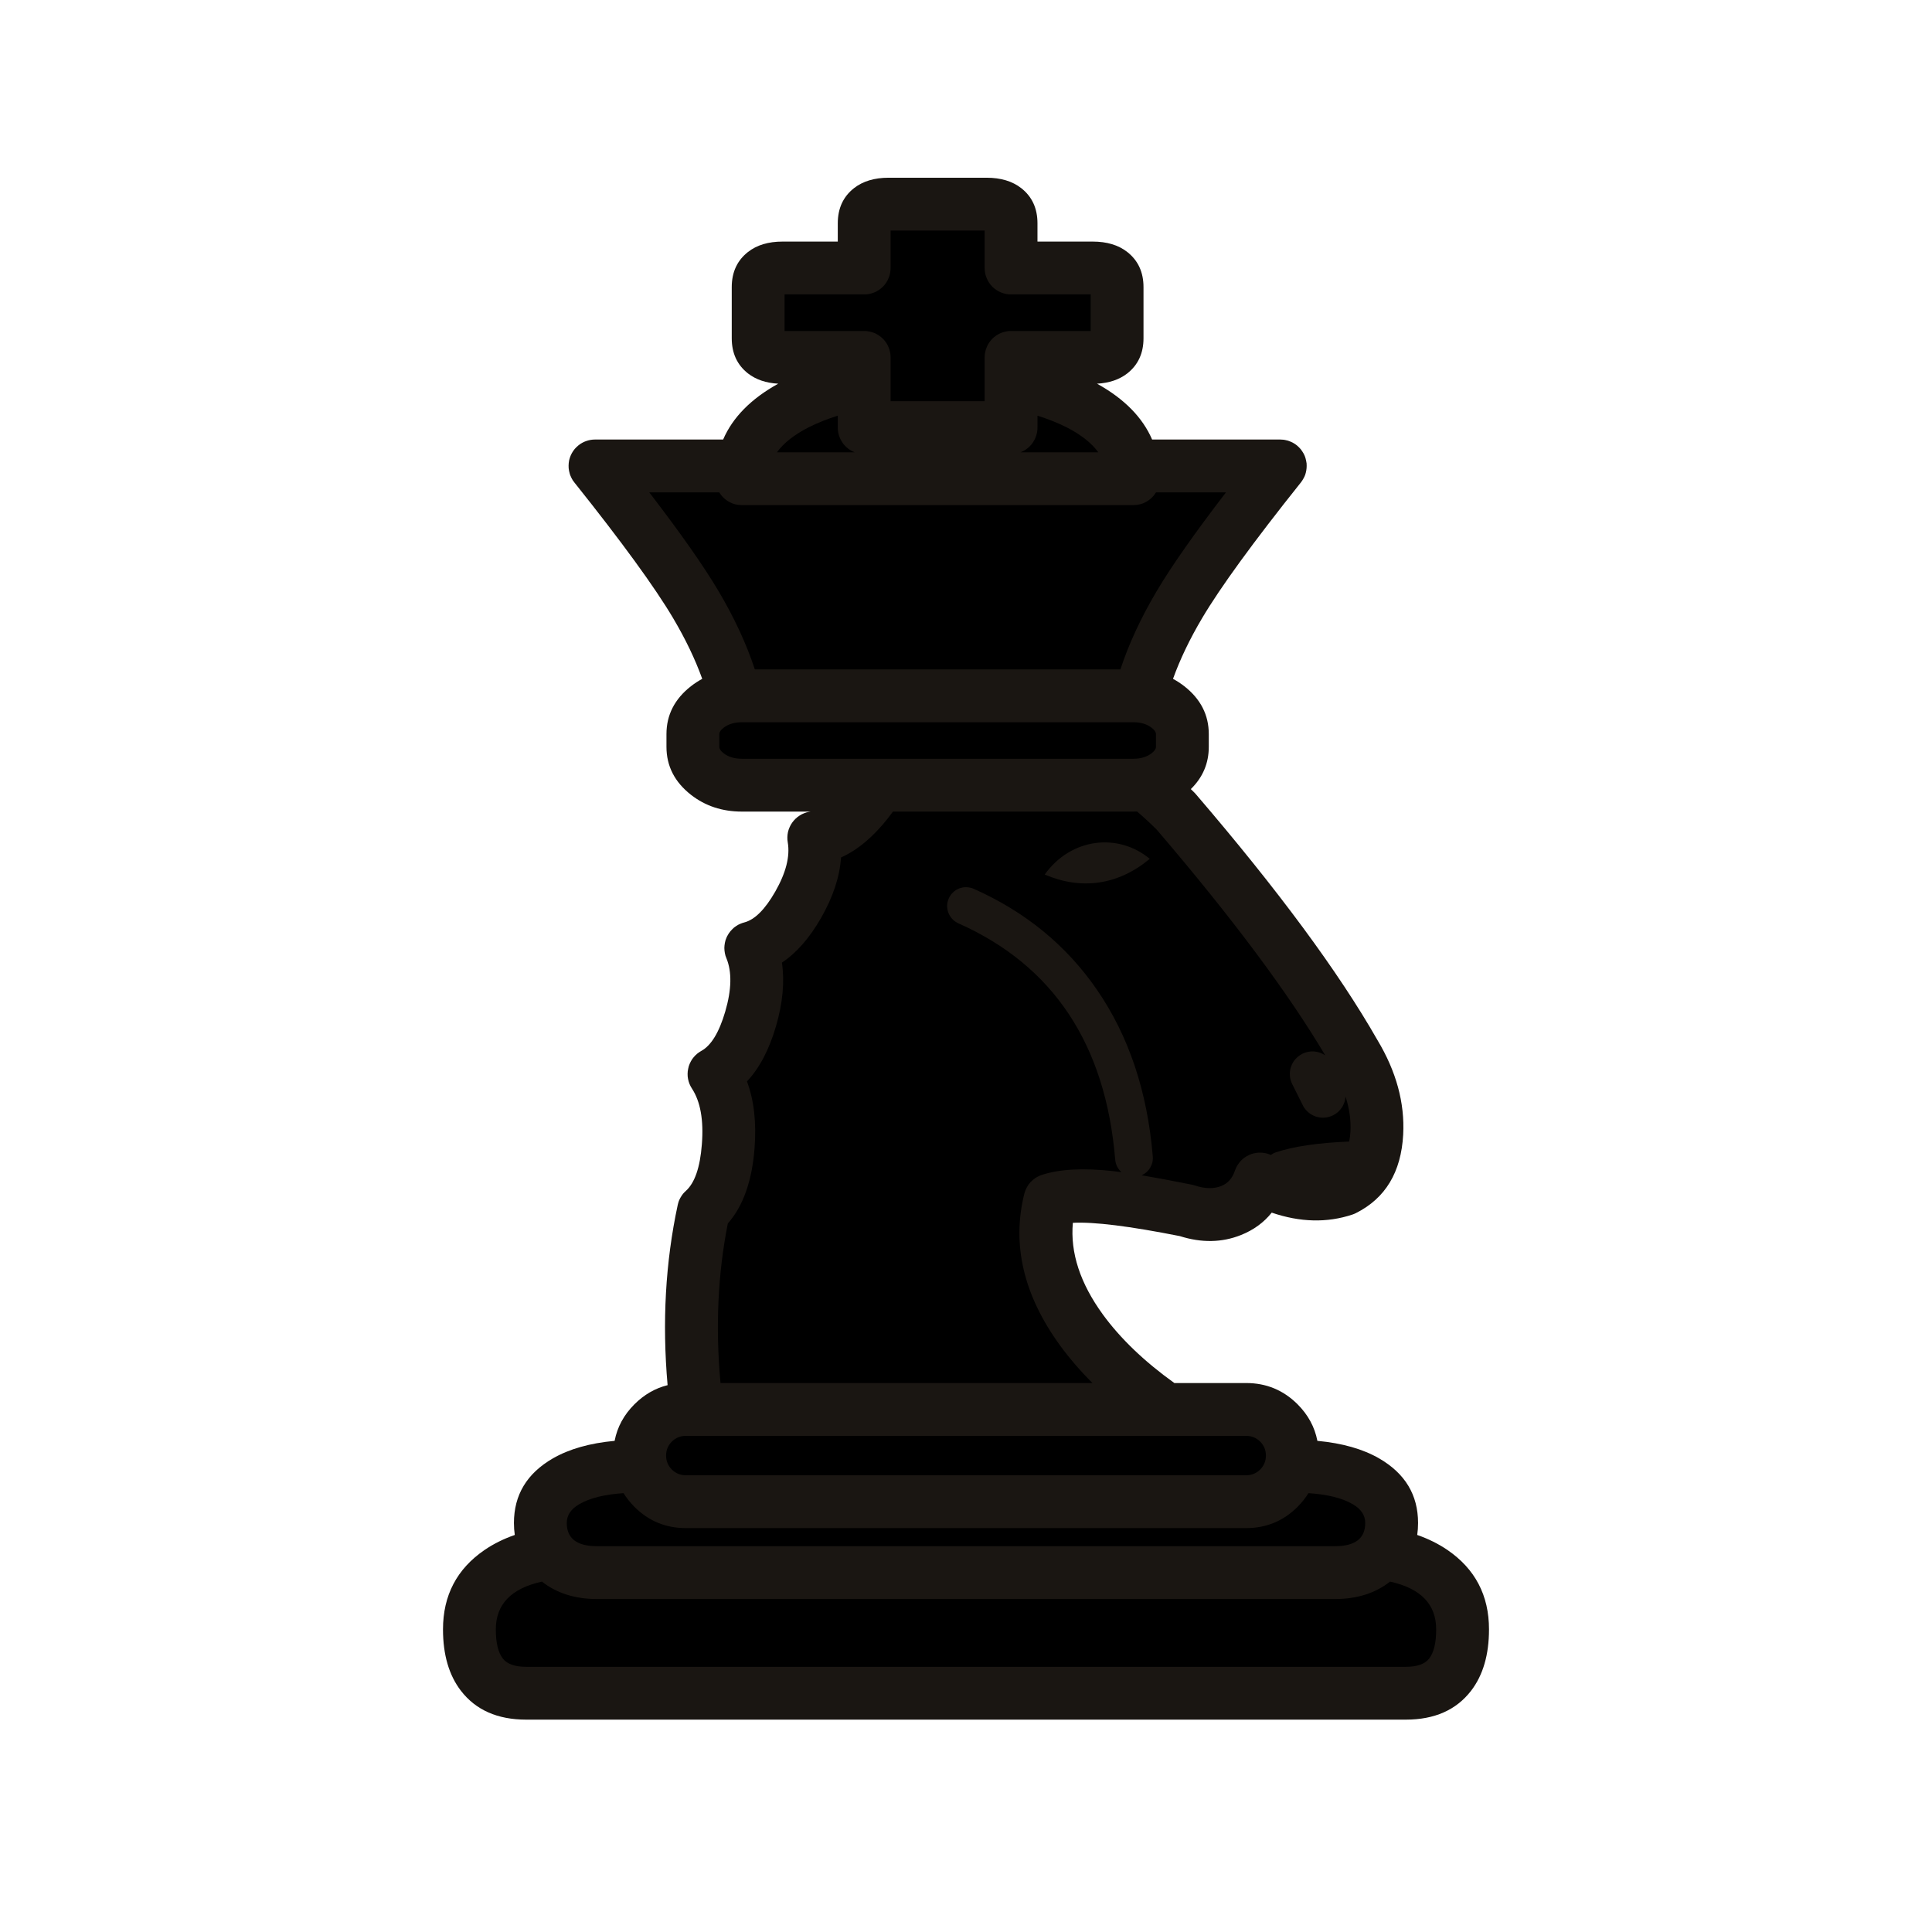
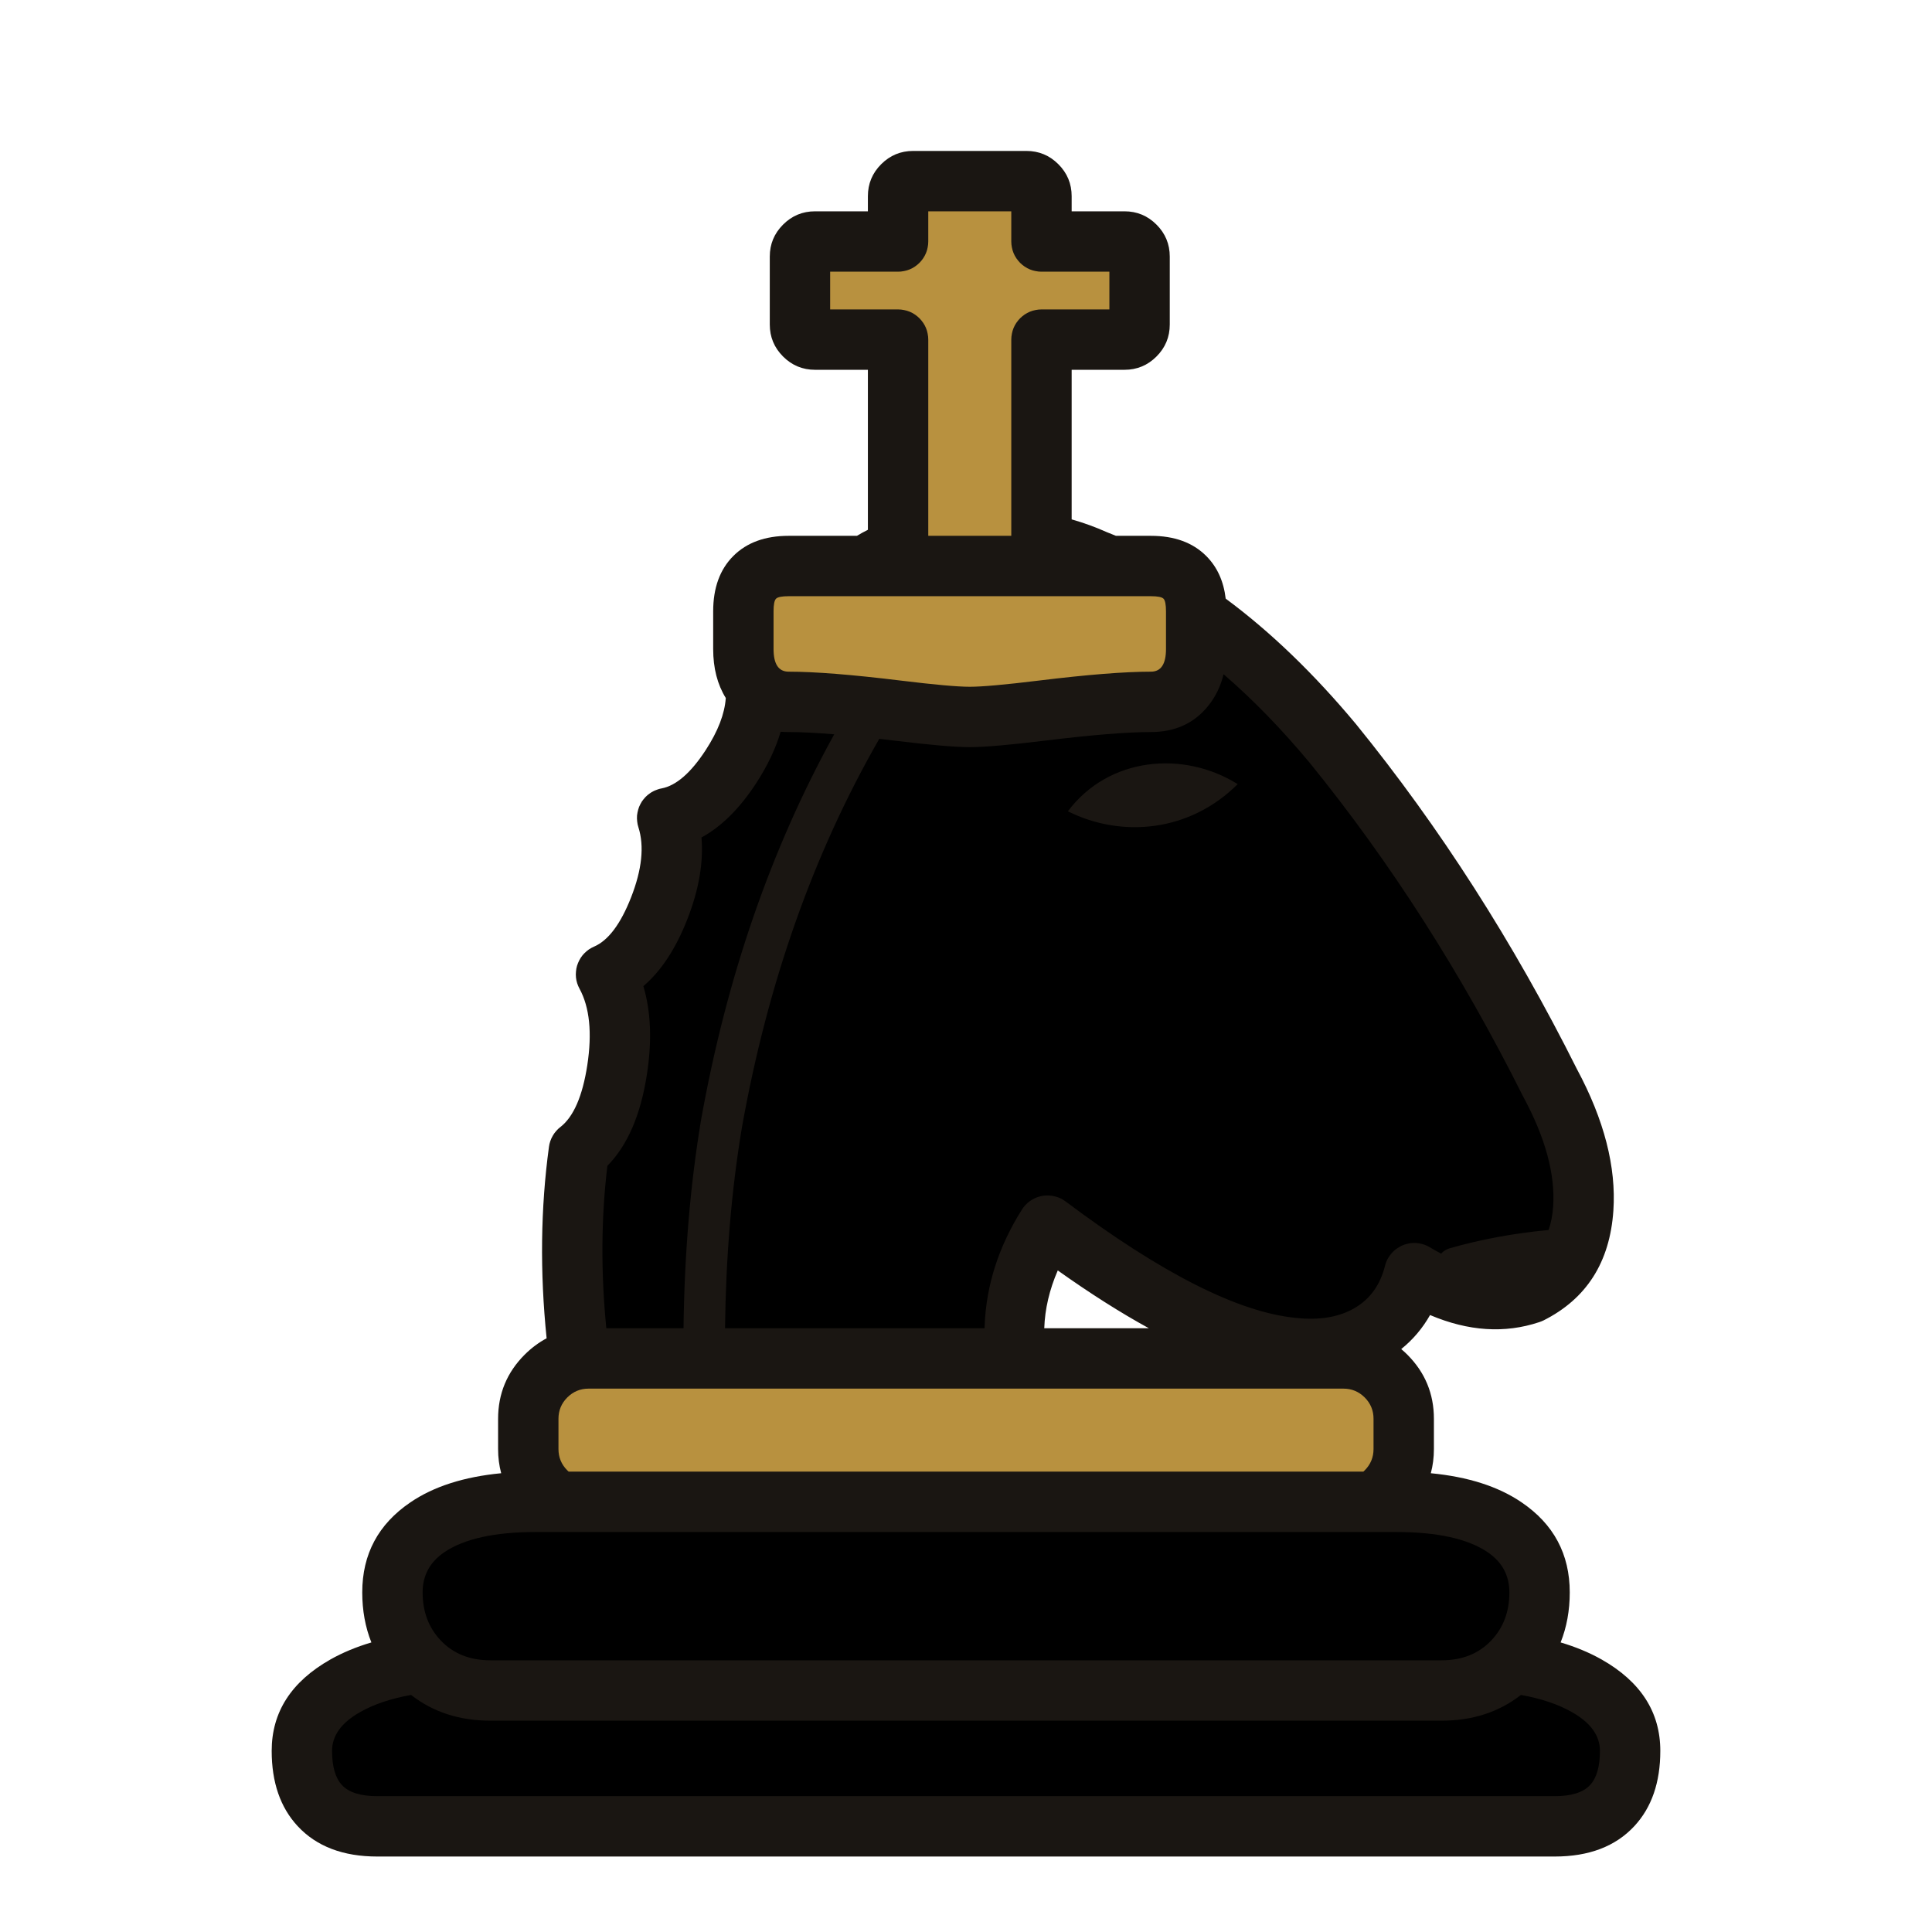
<svg xmlns="http://www.w3.org/2000/svg" viewBox="0 0 256 256">
  <g id="body" fill="currentColor">
-     <path fill-rule="evenodd" d="M130.73 27.05L117.75 27.05C115.59 27.05 114.51 27.9 114.51 29.59L114.51 35.51L103.7 35.51C101.54 35.51 100.46 36.36 100.46 38.05L100.46 44.82C100.46 46.51 101.54 47.36 103.7 47.36L114.51 47.36L114.51 50.69C105.56 52.27 99.46 56.15 98.45 61.74L78.84 61.74C88.09 73.32 94.97 82.43 97.43 92.24C94.26 92.57 91.81 94.7 91.81 97.27L91.81 98.96C91.81 101.77 94.71 104.04 98.3 104.04L116.4 104.04C114.34 107.64 110.9 110.7 107.83 111.01C108.76 116.39 104.16 124.42 99.48 125.62C101.6 130.76 98.93 139.96 94.61 142.32C97.74 147.1 96.96 157.05 93.22 160.4C91.49 168.49 91.19 177.55 92.34 186.76L90.87 186.76C87.5 186.76 84.76 189.5 84.76 192.87C84.76 193.36 84.82 193.83 84.92 194.28L84.76 194.28C76.3 194.28 71.6 197.1 71.6 201.8C71.6 203.36 72.08 204.75 72.98 205.85C66.16 206.85 62.2 210.38 62.2 215.9C62.2 220.6 64.08 224.36 69.72 224.36L186.28 224.36C191.92 224.36 193.8 220.6 193.8 215.9C193.8 210.38 189.84 206.85 183.02 205.85C183.92 204.75 184.4 203.36 184.4 201.8C184.4 197.1 179.7 194.28 171.24 194.28L171.08 194.28C171.18 193.83 171.24 193.36 171.24 192.87C171.24 189.5 168.5 186.76 165.13 186.76L154.54 186.76C142 178.1 136.86 168.09 139.13 159.01C143.3 157.62 150.26 159.01 157.22 160.4C161.39 161.79 165.56 160.4 166.95 156.23C169.74 157.62 173.91 159.01 178.08 157.62C183.65 154.84 183.65 146.49 179.47 139.53C173.91 129.8 164.17 117.28 155.82 107.54C154.53 106.25 153.17 105.03 151.75 103.89C154.57 103.34 156.67 101.34 156.67 98.96L156.67 97.27C156.67 94.7 154.22 92.57 151.05 92.24C153.51 82.43 160.39 73.32 169.64 61.74L150.03 61.74C149.02 56.15 142.92 52.27 133.97 50.69L133.97 47.36L144.78 47.36C146.94 47.36 148.02 46.51 148.02 44.82L148.02 38.05C148.02 36.36 146.94 35.51 144.78 35.51L133.97 35.51L133.97 29.59C133.97 27.9 132.89 27.05 130.73 27.05Z" />
+     <path fill-rule="evenodd" d="M121 24L136 24C137.1 24 138 24.9 138 26L138 32L149 32C150.1 32 151 32.9 151 34L151 43C151 44.1 150.1 45 149 45L138 45L138 72.04C140.54 72.51 142.97 73.23 145.1 74.2C145.76 74.45 146.41 74.72 147.06 75L152.5 75Q158.5 75 158.5 81L158.5 81.48C165.06 86.1 171.16 91.97 176.6 98.5C188.3 112.9 198.2 129.1 205.4 143.5C211.7 155.2 211.7 166.9 202.7 171.4C197.3 173.2 191.9 171.4 187.4 168.7C185.6 175.9 179.3 179.5 171.2 178.6C162.2 177.7 149.6 170.5 138.8 162.4C135.28 167.97 133.87 174.01 134.67 180L178 180C182.42 180 186 183.58 186 188L186 192C186 195.01 184.34 197.64 181.88 199L185 199C198 199 204 204 204 211C204 214.62 202.66 217.98 200.26 220.37C210.36 221.65 216 226.12 216 232C216 238 213 242 206 242L50 242C43 242 40 238 40 232C40 226.12 45.64 221.65 55.74 220.37C53.34 217.98 52 214.62 52 211C52 204 58 199 71 199L74.12 199C71.66 197.64 70 195.01 70 192L70 188C70 184.01 72.92 180.7 76.75 180.1C75.55 170.9 75.45 161.7 76.7 152.5C81.87 148.5 83.85 135.63 80.3 129.1C86.11 126.6 90.57 115.21 88.4 108.4C94.28 107.29 100.47 98.08 100.17 91.2C99.06 89.94 98.5 88.11 98.5 86L98.5 81Q98.5 75 104.5 75L114.79 75C115.94 74.18 117.37 73.49 119 72.94L119 45L108 45C106.9 45 106 44.1 106 43L106 34C106 32.9 106.9 32 108 32L119 32L119 26C119 24.9 119.9 24 121 24Z" />
+     <path fill-rule="evenodd" d="M119 72.94C117.37 73.49 115.94 74.18 114.79 75L119 75L119 72.94ZM100.17 91.2C100.47 98.08 94.28 107.29 88.4 108.4C90.57 115.21 86.11 126.6 80.3 129.1C83.85 135.63 81.87 148.5 76.7 152.5C75.45 161.7 75.55 170.9 76.75 180.1C77.15 180.03 77.57 180 78 180L134.67 180C133.87 174.01 135.28 167.97 138.8 162.4C149.6 170.5 162.2 177.7 171.2 178.6C179.3 179.5 185.6 175.9 187.4 168.7C191.9 171.4 197.3 173.2 202.7 171.4C211.7 166.9 211.7 155.2 205.4 143.5C198.2 129.1 188.3 112.9 176.6 98.5C171.16 91.97 165.06 86.1 158.5 81.48L158.5 86C158.5 90 156.5 93 152.5 93C143.5 93 134.5 95 128.5 95C122.5 95 113.5 93 104.5 93C102.61 93 101.16 92.33 100.17 91.2ZM147.06 75C146.41 74.72 145.76 74.45 145.1 74.2C142.97 73.23 140.54 72.51 138 72.04L138 75L147.06 75Z" />
+     <path fill-rule="evenodd" d="M55.74 220.37C45.64 221.65 40 226.12 40 232C40 238 43 242 50 242L206 242C213 242 216 238 216 232C216 226.12 210.36 221.65 200.26 220.37C198.02 222.6 194.86 224 191 224L65 224C61.14 224 57.98 222.6 55.74 220.37Z" />
+     <path fill-rule="evenodd" d="M128 199L185 199C198 199 204 204 204 211C204 218 199 224 191 224L128 224L65 224C57 224 52 218 52 211C52 204 58 199 71 199L128 199Z" />
+   </g>
+   <g id="trim" fill="#b8913f">
+     <path fill-rule="evenodd" d="M136 24L121 24C119.9 24 119 24.9 119 26L119 32L108 32C106.9 32 106 32.9 106 34L106 43C106 44.1 106.9 45 108 45L119 45L119 75L104.5 75Q98.5 75 98.5 81L98.5 86C98.5 90 100.5 93 104.5 93C113.5 93 122.5 95 128.5 95C134.5 95 143.5 93 152.5 93C156.5 93 158.5 90 158.5 86L158.5 81Q158.5 75 152.5 75L138 75L138 45L149 45C150.1 45 151 44.1 151 43L151 34C151 32.9 150.1 32 149 32L138 32L138 26C138 24.9 137.1 24 136 24ZM178 180L78 180C73.58 180 70 183.58 70 188L70 192C70 195.01 71.66 197.64 74.12 199L181.88 199C184.34 197.64 186 195.01 186 192L186 188C186 183.58 182.42 180 178 180Z" />
  </g>
  <g id="detail" fill="#1a1612">
-     <path fill-rule="evenodd" d="M117.75 23.55L130.73 23.55Q133.55 23.55 135.32 24.93Q137.47 26.62 137.47 29.59L137.47 32.01L144.78 32.01Q147.61 32.01 149.37 33.39Q151.52 35.08 151.52 38.05L151.52 44.82Q151.52 47.79 149.37 49.48Q147.79 50.71 145.36 50.84Q150.76 53.83 152.66 58.24L169.64 58.24Q169.81 58.24 169.99 58.26Q170.16 58.27 170.32 58.31Q170.49 58.34 170.66 58.39Q170.82 58.44 170.98 58.51Q171.14 58.57 171.29 58.65Q171.44 58.73 171.59 58.83Q171.73 58.93 171.86 59.03Q172 59.14 172.12 59.27Q172.24 59.39 172.35 59.52Q172.46 59.65 172.55 59.8Q172.65 59.94 172.73 60.09Q172.81 60.24 172.88 60.4Q172.94 60.56 172.99 60.72Q173.04 60.89 173.07 61.06Q173.11 61.23 173.13 61.4Q173.14 61.57 173.14 61.74Q173.14 62.04 173.09 62.33Q173.04 62.62 172.95 62.9Q172.85 63.18 172.7 63.43Q172.56 63.69 172.38 63.92Q162.92 75.77 159.28 81.92Q156.83 86.06 155.43 89.95Q156.21 90.37 156.93 90.93Q160.17 93.47 160.17 97.27L160.17 98.96Q160.17 102.23 157.79 104.56Q158.04 104.81 158.3 105.06Q158.39 105.16 158.48 105.26Q174.8 124.29 182.51 137.8Q186.26 144.04 185.93 150.33Q185.53 157.81 179.65 160.75Q179.43 160.86 179.19 160.94Q174.17 162.61 168.51 160.68Q166.94 162.65 164.43 163.65Q160.65 165.16 156.33 163.79Q146.35 161.81 142.16 162.03Q141.62 167.96 146.13 174.17Q149.63 178.97 155.61 183.26L165.13 183.26Q169.11 183.26 171.93 186.07Q174.03 188.17 174.56 190.92Q179.51 191.38 182.75 193.25Q187.9 196.23 187.9 201.8Q187.9 202.62 187.79 203.39Q190 204.16 191.78 205.37Q197.3 209.14 197.3 215.9Q197.3 220.94 194.93 224.03Q191.98 227.86 186.28 227.86L69.72 227.86Q64.02 227.86 61.07 224.03Q58.7 220.94 58.7 215.9Q58.7 209.14 64.22 205.37Q66 204.16 68.21 203.39Q68.1 202.62 68.1 201.8Q68.1 196.23 73.25 193.25Q76.49 191.38 81.44 190.92Q81.97 188.17 84.07 186.07Q86 184.15 88.46 183.54Q87.36 171.04 89.8 159.67Q89.86 159.4 89.95 159.14Q90.05 158.89 90.19 158.65Q90.33 158.41 90.5 158.19Q90.68 157.98 90.88 157.8Q92.65 156.21 93 151.63Q93.38 146.82 91.68 144.23Q91.59 144.09 91.51 143.94Q91.43 143.78 91.36 143.62Q91.3 143.47 91.25 143.3Q91.2 143.14 91.17 142.97Q91.14 142.8 91.12 142.63Q91.11 142.45 91.11 142.28Q91.11 142.11 91.13 141.94Q91.15 141.77 91.19 141.6Q91.22 141.43 91.27 141.27Q91.32 141.1 91.39 140.95Q91.46 140.79 91.54 140.64Q91.62 140.49 91.72 140.34Q91.82 140.2 91.93 140.07Q92.04 139.94 92.16 139.82Q92.28 139.7 92.42 139.59Q92.55 139.48 92.7 139.39Q92.81 139.31 92.93 139.25Q94.89 138.17 96.1 134.03Q97.37 129.68 96.25 126.96Q96.18 126.8 96.13 126.64Q96.08 126.47 96.05 126.3Q96.01 126.13 96 125.96Q95.98 125.79 95.98 125.62Q95.98 125.45 96 125.28Q96.01 125.11 96.05 124.94Q96.08 124.77 96.13 124.6Q96.18 124.44 96.25 124.28Q96.31 124.12 96.4 123.97Q96.48 123.82 96.57 123.68Q96.67 123.53 96.78 123.4Q96.89 123.27 97.01 123.15Q97.13 123.02 97.26 122.91Q97.4 122.81 97.54 122.71Q97.68 122.62 97.83 122.53Q97.98 122.45 98.14 122.39Q98.37 122.29 98.61 122.23Q100.69 121.7 102.72 118.15Q104.86 114.4 104.38 111.61Q104.32 111.27 104.33 110.93Q104.34 110.58 104.41 110.25Q104.49 109.91 104.63 109.6Q104.77 109.28 104.97 109Q105.17 108.72 105.42 108.48Q105.67 108.24 105.96 108.06Q106.25 107.87 106.57 107.75Q106.89 107.62 107.23 107.57Q107.32 107.55 107.41 107.54L98.3 107.54Q94.4 107.54 91.55 105.31Q88.31 102.77 88.31 98.96L88.31 97.27Q88.31 93.47 91.55 90.93Q92.27 90.37 93.05 89.95Q91.65 86.06 89.2 81.92Q85.56 75.77 76.1 63.92Q76 63.79 75.9 63.65Q75.81 63.5 75.73 63.35Q75.65 63.2 75.59 63.04Q75.52 62.88 75.48 62.71Q75.43 62.55 75.4 62.38Q75.37 62.21 75.35 62.04Q75.34 61.87 75.34 61.69Q75.34 61.52 75.36 61.35Q75.38 61.18 75.41 61.01Q75.45 60.84 75.5 60.68Q75.55 60.52 75.62 60.36Q75.69 60.2 75.77 60.05Q75.86 59.9 75.95 59.76Q76.05 59.62 76.16 59.48Q76.27 59.35 76.4 59.23Q76.52 59.11 76.65 59.01Q76.88 58.82 77.14 58.68Q77.4 58.53 77.68 58.44Q77.96 58.34 78.25 58.29Q78.54 58.24 78.84 58.24L95.82 58.24Q97.72 53.83 103.12 50.84Q100.69 50.71 99.11 49.48Q96.96 47.79 96.96 44.82L96.96 38.05Q96.96 35.08 99.11 33.39Q100.87 32.01 103.7 32.01L111.01 32.01L111.01 29.59Q111.01 26.62 113.16 24.93Q114.93 23.55 117.75 23.55ZM130.47 30.55L118.01 30.55L118.01 35.51Q118.01 35.69 117.99 35.86Q117.98 36.03 117.94 36.2Q117.91 36.37 117.86 36.53Q117.81 36.69 117.74 36.85Q117.68 37.01 117.6 37.16Q117.52 37.32 117.42 37.46Q117.33 37.6 117.22 37.73Q117.11 37.87 116.99 37.99Q116.86 38.11 116.73 38.22Q116.6 38.33 116.46 38.42Q116.31 38.52 116.16 38.6Q116.01 38.68 115.85 38.75Q115.69 38.81 115.53 38.86Q115.36 38.91 115.19 38.95Q115.03 38.98 114.85 39Q114.68 39.01 114.51 39.01L103.96 39.01L103.96 43.86L114.51 43.86Q114.68 43.86 114.85 43.87Q115.03 43.89 115.19 43.93Q115.36 43.96 115.53 44.01Q115.69 44.06 115.85 44.12Q116.01 44.19 116.16 44.27Q116.31 44.35 116.46 44.45Q116.6 44.54 116.73 44.65Q116.86 44.76 116.99 44.88Q117.11 45 117.22 45.14Q117.33 45.27 117.42 45.41Q117.52 45.56 117.6 45.71Q117.68 45.86 117.74 46.02Q117.81 46.18 117.86 46.34Q117.91 46.51 117.94 46.68Q117.98 46.84 117.99 47.01Q118.01 47.19 118.01 47.36L118.01 53.16L130.47 53.16L130.47 47.36Q130.47 47.19 130.49 47.01Q130.5 46.84 130.54 46.68Q130.57 46.51 130.62 46.34Q130.67 46.18 130.74 46.02Q130.8 45.86 130.88 45.71Q130.96 45.56 131.06 45.41Q131.15 45.27 131.26 45.14Q131.37 45 131.49 44.88Q131.62 44.76 131.75 44.65Q131.88 44.54 132.02 44.45Q132.17 44.35 132.32 44.27Q132.47 44.19 132.63 44.12Q132.79 44.06 132.95 44.01Q133.12 43.96 133.29 43.93Q133.45 43.89 133.63 43.87Q133.8 43.86 133.97 43.86L144.52 43.86L144.52 39.01L133.97 39.01Q133.8 39.01 133.63 39Q133.45 38.98 133.29 38.95Q133.12 38.91 132.95 38.86Q132.79 38.81 132.63 38.75Q132.47 38.68 132.32 38.6Q132.17 38.52 132.02 38.42Q131.88 38.33 131.75 38.22Q131.62 38.11 131.49 37.99Q131.37 37.87 131.26 37.73Q131.15 37.6 131.06 37.46Q130.96 37.32 130.88 37.16Q130.8 37.01 130.74 36.85Q130.67 36.69 130.62 36.53Q130.57 36.37 130.54 36.2Q130.5 36.03 130.49 35.86Q130.47 35.69 130.47 35.51L130.47 30.55ZM111.01 55.08Q108.93 55.73 107.17 56.61Q104.29 58.08 102.95 59.93L113.26 59.93Q113.13 59.88 113.02 59.83Q112.9 59.77 112.78 59.71Q112.67 59.64 112.56 59.57Q112.45 59.49 112.34 59.41Q112.24 59.33 112.14 59.24Q112.05 59.15 111.96 59.06Q111.87 58.96 111.78 58.86Q111.7 58.76 111.63 58.65Q111.55 58.54 111.49 58.42Q111.42 58.31 111.36 58.19Q111.3 58.07 111.26 57.95Q111.21 57.83 111.17 57.7Q111.13 57.58 111.1 57.45Q111.07 57.32 111.05 57.19Q111.03 57.06 111.02 56.93Q111.01 56.8 111.01 56.66L111.01 55.08ZM135.22 59.93L145.53 59.93Q144.19 58.08 141.31 56.61Q139.55 55.73 137.47 55.08L137.47 56.66Q137.47 56.8 137.46 56.93Q137.45 57.06 137.43 57.19Q137.41 57.32 137.38 57.45Q137.35 57.58 137.31 57.7Q137.27 57.83 137.22 57.95Q137.18 58.07 137.12 58.19Q137.06 58.31 136.99 58.42Q136.93 58.54 136.85 58.65Q136.78 58.76 136.7 58.86Q136.61 58.96 136.52 59.06Q136.43 59.15 136.34 59.24Q136.24 59.33 136.14 59.41Q136.03 59.49 135.92 59.57Q135.81 59.64 135.7 59.71Q135.58 59.77 135.46 59.83Q135.35 59.88 135.22 59.93ZM86.03 65.24L95.3 65.24Q95.42 65.43 95.56 65.61Q95.7 65.79 95.86 65.94Q96.02 66.1 96.2 66.23Q96.38 66.37 96.58 66.48Q96.77 66.59 96.98 66.68Q97.19 66.76 97.41 66.82Q97.62 66.87 97.85 66.9Q98.07 66.93 98.3 66.93L150.18 66.93Q150.41 66.93 150.63 66.9Q150.86 66.87 151.07 66.82Q151.29 66.76 151.5 66.68Q151.71 66.59 151.9 66.48Q152.1 66.37 152.28 66.23Q152.46 66.1 152.62 65.94Q152.78 65.79 152.92 65.61Q153.06 65.43 153.18 65.24L162.45 65.24Q156.18 73.4 153.25 78.36Q150.12 83.65 148.46 88.7L100.02 88.7Q98.36 83.65 95.23 78.36Q92.3 73.4 86.03 65.24ZM98.3 95.7L150.18 95.7Q151.66 95.7 152.61 96.44Q153.17 96.88 153.17 97.27L153.17 98.96Q153.17 99.36 152.61 99.8Q151.66 100.54 150.18 100.54L98.3 100.54Q96.82 100.54 95.87 99.8Q95.31 99.36 95.31 98.96L95.31 97.27Q95.31 96.88 95.87 96.44Q96.82 95.7 98.3 95.7ZM118.32 107.54Q117.99 107.99 117.64 108.44Q114.7 112.16 111.44 113.62Q111.18 117.46 108.8 121.62Q106.51 125.62 103.61 127.55Q104.17 131.36 102.82 135.99Q101.46 140.65 98.98 143.29Q100.38 147.07 99.98 152.17Q99.48 158.66 96.44 162.12Q94.45 172.16 95.47 183.26L144.76 183.26Q142.34 180.85 140.47 178.29Q133.2 168.29 135.73 158.16Q135.79 157.95 135.87 157.74Q135.95 157.54 136.05 157.35Q136.16 157.15 136.28 156.97Q136.41 156.79 136.56 156.63Q136.71 156.47 136.88 156.33Q137.05 156.19 137.23 156.07Q137.42 155.95 137.62 155.86Q137.81 155.76 138.02 155.69Q141.53 154.52 147.52 155.18Q148.02 155.24 148.6 155.32Q148.42 155.16 148.28 154.97Q148.13 154.78 148.02 154.57Q147.92 154.35 147.85 154.12Q147.79 153.89 147.77 153.65Q145.86 130.73 126.98 122.34Q126.87 122.29 126.77 122.23Q126.66 122.17 126.56 122.1Q126.46 122.03 126.37 121.95Q126.27 121.87 126.19 121.78Q126.1 121.69 126.03 121.59Q125.95 121.5 125.89 121.39Q125.82 121.29 125.77 121.18Q125.71 121.07 125.67 120.96Q125.62 120.84 125.59 120.72Q125.56 120.6 125.54 120.48Q125.52 120.36 125.51 120.24Q125.5 120.12 125.5 119.99Q125.5 119.87 125.52 119.75Q125.53 119.63 125.56 119.51Q125.59 119.39 125.63 119.27Q125.67 119.15 125.72 119.04Q125.77 118.93 125.83 118.82Q125.89 118.72 125.96 118.62Q126.03 118.52 126.11 118.42Q126.19 118.33 126.28 118.25Q126.37 118.16 126.46 118.09Q126.56 118.01 126.66 117.94Q126.77 117.88 126.88 117.82Q126.99 117.77 127.1 117.72Q127.22 117.68 127.34 117.65Q127.45 117.61 127.58 117.59Q127.7 117.57 127.82 117.56Q127.94 117.56 128.06 117.56Q128.19 117.56 128.31 117.58Q128.43 117.59 128.55 117.62Q128.67 117.65 128.79 117.68Q128.9 117.72 129.02 117.77Q139.3 122.34 145.36 131.16Q151.68 140.34 152.75 153.24Q152.77 153.43 152.75 153.62Q152.74 153.82 152.7 154.01Q152.65 154.2 152.58 154.38Q152.51 154.55 152.41 154.72Q152.31 154.89 152.19 155.04Q152.06 155.19 151.92 155.32Q151.78 155.44 151.61 155.55Q151.45 155.65 151.27 155.73Q154.01 156.19 157.9 156.97Q158.12 157.01 158.32 157.08Q160.33 157.75 161.83 157.15Q163.13 156.63 163.63 155.12Q163.71 154.89 163.82 154.66Q163.9 154.51 163.99 154.37Q164.08 154.23 164.18 154.1Q164.28 153.96 164.39 153.84Q164.51 153.72 164.63 153.61Q164.76 153.5 164.89 153.4Q165.03 153.3 165.17 153.22Q165.32 153.13 165.47 153.06Q165.62 152.99 165.78 152.93Q165.94 152.88 166.1 152.83Q166.26 152.79 166.43 152.77Q166.59 152.74 166.76 152.73Q166.93 152.72 167.09 152.73Q167.26 152.74 167.43 152.76Q167.59 152.78 167.76 152.82Q167.92 152.86 168.08 152.91Q168.24 152.97 168.39 153.04Q168.68 152.82 169.02 152.7Q172.59 151.51 178.77 151.26Q178.9 150.66 178.94 149.96Q179.06 147.68 178.29 145.3Q178.28 145.49 178.24 145.68Q178.21 145.87 178.14 146.06Q178.08 146.24 177.99 146.42Q177.91 146.6 177.8 146.76Q177.69 146.92 177.56 147.07Q177.43 147.22 177.29 147.35Q177.14 147.48 176.98 147.59Q176.82 147.69 176.64 147.78Q176.51 147.85 176.37 147.9Q176.24 147.95 176.09 147.99Q175.95 148.03 175.81 148.06Q175.66 148.08 175.51 148.09Q175.37 148.1 175.22 148.1Q175.07 148.09 174.93 148.08Q174.78 148.06 174.64 148.02Q174.49 147.99 174.35 147.95Q174.21 147.9 174.08 147.84Q173.94 147.78 173.82 147.71Q173.69 147.63 173.57 147.55Q173.45 147.46 173.34 147.37Q173.22 147.27 173.12 147.16Q173.02 147.05 172.93 146.94Q172.84 146.82 172.76 146.7Q172.68 146.57 172.62 146.44L171.23 143.66Q171.16 143.53 171.11 143.39Q171.06 143.25 171.02 143.11Q170.98 142.97 170.95 142.82Q170.93 142.68 170.92 142.53Q170.91 142.38 170.91 142.24Q170.91 142.09 170.93 141.94Q170.95 141.8 170.98 141.65Q171.02 141.51 171.06 141.37Q171.11 141.23 171.17 141.09Q171.23 140.96 171.3 140.83Q171.38 140.7 171.46 140.58Q171.55 140.46 171.64 140.35Q171.74 140.24 171.85 140.14Q171.95 140.04 172.07 139.95Q172.19 139.86 172.31 139.78Q172.44 139.7 172.57 139.63Q172.75 139.54 172.94 139.48Q173.12 139.41 173.32 139.38Q173.52 139.34 173.71 139.32Q173.91 139.31 174.11 139.32Q174.31 139.34 174.51 139.38Q174.7 139.42 174.89 139.48Q175.08 139.55 175.26 139.64Q175.44 139.73 175.6 139.84Q168.2 127.37 153.26 109.92Q152.01 108.68 150.67 107.53Q150.43 107.54 150.18 107.54L118.32 107.54ZM138.43 115.88C141.91 111.01 148.17 110.32 152.35 113.8C148.17 117.28 143.3 117.97 138.43 115.88ZM90.87 190.26L165.13 190.26Q166.21 190.26 166.98 191.02Q167.74 191.79 167.74 192.87Q167.74 193.95 166.98 194.72Q166.21 195.48 165.13 195.48L90.87 195.48Q89.79 195.48 89.02 194.72Q88.26 193.95 88.26 192.87Q88.26 191.79 89.02 191.02Q89.79 190.26 90.87 190.26ZM82.62 197.85Q78.84 198.1 76.76 199.31Q75.1 200.27 75.1 201.8Q75.1 204.88 79.12 204.88L176.88 204.88Q180.9 204.88 180.9 201.8Q180.9 200.27 179.24 199.31Q177.16 198.1 173.38 197.85Q172.78 198.81 171.93 199.67Q169.11 202.48 165.13 202.48L90.87 202.48Q86.89 202.48 84.07 199.67Q83.22 198.81 82.62 197.85ZM71.81 209.57Q65.7 210.92 65.7 215.9Q65.7 218.56 66.62 219.76Q67.47 220.86 69.72 220.86L186.28 220.86Q188.53 220.86 189.38 219.76Q190.3 218.56 190.3 215.9Q190.3 210.92 184.19 209.57Q181.26 211.88 176.88 211.88L79.12 211.88Q74.74 211.88 71.81 209.57Z" />
+     <path fill-rule="evenodd" d="M136 20L121 20Q118.52 20 116.76 21.76Q115 23.52 115 26L115 28L108 28Q105.52 28 103.76 29.76Q102 31.52 102 34L102 43Q102 45.48 103.76 47.24Q105.52 49 108 49L115 49L115 70.2Q114.24 70.58 113.55 71L104.5 71Q99.84 71 97.17 73.67Q94.5 76.34 94.5 81L94.5 86Q94.5 89.79 96.17 92.49Q95.95 95.64 93.51 99.39Q90.56 103.92 87.66 104.47Q87.42 104.51 87.19 104.59Q87 104.65 86.82 104.73Q86.64 104.8 86.47 104.9Q86.29 104.99 86.13 105.11Q85.97 105.22 85.82 105.34Q85.67 105.47 85.53 105.61Q85.4 105.75 85.27 105.91Q85.15 106.06 85.04 106.22Q84.94 106.39 84.85 106.56Q84.76 106.74 84.68 106.92Q84.61 107.1 84.56 107.29Q84.5 107.48 84.47 107.67Q84.43 107.87 84.41 108.06Q84.4 108.26 84.4 108.46Q84.4 108.65 84.43 108.85Q84.45 109.04 84.49 109.24Q84.53 109.43 84.59 109.61Q85.79 113.37 83.62 118.91Q81.54 124.21 78.72 125.43Q78.55 125.5 78.39 125.59Q78.04 125.77 77.74 126.03Q77.44 126.28 77.19 126.58Q76.94 126.89 76.76 127.24Q76.58 127.59 76.46 127.97Q76.35 128.34 76.32 128.74Q76.28 129.13 76.32 129.52Q76.36 129.91 76.48 130.29Q76.6 130.66 76.79 131.01Q78.8 134.72 77.82 141.14Q76.87 147.31 74.25 149.34Q73.94 149.57 73.69 149.87Q73.43 150.16 73.24 150.5Q73.04 150.84 72.92 151.2Q72.79 151.57 72.74 151.96Q71.08 164.14 72.43 177.33Q70.87 178.16 69.51 179.51Q66 183.03 66 188L66 192Q66 193.69 66.41 195.21Q59 195.92 54.38 199.07Q48 203.4 48 211Q48 214.6 49.21 217.63Q46.21 218.52 43.78 219.89Q36 224.3 36 232Q36 238.26 39.44 241.97Q43.18 246 50 246L206 246Q212.82 246 216.56 241.97Q220 238.26 220 232Q220 224.3 212.22 219.89Q209.79 218.52 206.79 217.63Q208 214.6 208 211Q208 203.4 201.62 199.07Q197 195.92 189.59 195.21Q190 193.69 190 192L190 188Q190 183.03 186.49 179.51Q186.09 179.11 185.67 178.76Q188.01 176.87 189.49 174.25Q197.11 177.48 203.96 175.19Q204.23 175.1 204.49 174.98Q213.08 170.68 213.78 160.42Q214.37 151.75 208.95 141.66Q196.34 116.46 179.67 95.94Q171.31 85.91 162.41 79.32Q162 75.84 159.83 73.67Q157.16 71 152.5 71L147.87 71Q147.26 70.75 146.65 70.51Q144.42 69.51 142 68.82L142 49L149 49Q151.48 49 153.24 47.24Q155 45.48 155 43L155 34Q155 31.52 153.24 29.76Q151.48 28 149 28L142 28L142 26Q142 23.52 140.24 21.76Q138.48 20 136 20ZM134 71L123 71L123 45Q123 44.8 122.98 44.61Q122.96 44.41 122.92 44.22Q122.88 44.03 122.83 43.84Q122.77 43.65 122.7 43.47Q122.62 43.29 122.53 43.11Q122.44 42.94 122.33 42.78Q122.22 42.61 122.09 42.46Q121.97 42.31 121.83 42.17Q121.69 42.03 121.54 41.91Q121.39 41.78 121.22 41.67Q121.06 41.56 120.89 41.47Q120.71 41.38 120.53 41.3Q120.35 41.23 120.16 41.17Q119.97 41.12 119.78 41.08Q119.59 41.04 119.39 41.02Q119.2 41 119 41L110 41L110 36L119 36Q119.2 36 119.39 35.98Q119.59 35.96 119.78 35.92Q119.97 35.88 120.16 35.83Q120.35 35.77 120.53 35.7Q120.71 35.62 120.89 35.53Q121.06 35.44 121.22 35.33Q121.39 35.22 121.54 35.09Q121.69 34.97 121.83 34.83Q121.97 34.69 122.09 34.54Q122.22 34.39 122.33 34.22Q122.44 34.06 122.53 33.89Q122.62 33.71 122.7 33.53Q122.77 33.35 122.83 33.16Q122.88 32.97 122.92 32.78Q122.96 32.59 122.98 32.39Q123 32.2 123 32L123 28L134 28L134 32Q134 32.2 134.02 32.39Q134.04 32.59 134.08 32.78Q134.12 32.97 134.17 33.16Q134.23 33.35 134.3 33.53Q134.38 33.71 134.47 33.89Q134.56 34.06 134.67 34.22Q134.78 34.39 134.91 34.54Q135.03 34.69 135.17 34.83Q135.31 34.97 135.46 35.09Q135.61 35.22 135.78 35.33Q135.94 35.44 136.11 35.53Q136.29 35.62 136.47 35.7Q136.65 35.77 136.84 35.83Q137.03 35.88 137.22 35.92Q137.41 35.96 137.61 35.98Q137.8 36 138 36L147 36L147 41L138 41Q137.8 41 137.61 41.02Q137.41 41.04 137.22 41.08Q137.03 41.12 136.84 41.17Q136.65 41.23 136.47 41.3Q136.29 41.38 136.11 41.47Q135.94 41.56 135.78 41.67Q135.61 41.78 135.46 41.91Q135.31 42.03 135.17 42.17Q135.03 42.31 134.91 42.46Q134.78 42.61 134.67 42.78Q134.56 42.94 134.47 43.11Q134.38 43.29 134.3 43.47Q134.23 43.65 134.17 43.84Q134.12 44.03 134.08 44.22Q134.04 44.41 134.02 44.61Q134 44.8 134 45L134 71ZM152.5 79L104.5 79Q103.16 79 102.83 79.33Q102.5 79.66 102.5 81L102.5 86Q102.5 89 104.5 89Q109.7 89 119.35 90.18Q126.05 91 128.5 91Q130.95 91 137.65 90.18Q147.3 89 152.5 89Q154.5 89 154.5 86L154.5 81Q154.5 79.66 154.17 79.33Q153.84 79 152.5 79ZM160.12 93.5Q161.56 91.7 162.13 89.34Q167.93 94.34 173.53 101.06Q189.6 120.84 201.82 145.29Q201.85 145.34 201.88 145.4Q206.23 153.48 205.8 159.88Q205.68 161.58 205.2 162.98Q198.29 163.63 192.11 165.4Q191.78 165.49 191.49 165.67Q191.19 165.85 190.96 166.11Q190.22 165.73 189.46 165.27Q189.29 165.17 189.11 165.08Q188.93 165 188.75 164.93Q188.56 164.87 188.37 164.82Q188.18 164.77 187.99 164.74Q187.79 164.71 187.6 164.7Q187.4 164.7 187.21 164.7Q187.01 164.71 186.81 164.74Q186.62 164.77 186.43 164.82Q186.24 164.87 186.05 164.93Q185.87 165 185.69 165.08Q185.51 165.17 185.35 165.27Q185.18 165.37 185.02 165.49Q184.86 165.6 184.72 165.73Q184.57 165.87 184.44 166.01Q184.31 166.16 184.19 166.32Q184.07 166.47 183.97 166.64Q183.66 167.15 183.52 167.73Q182.58 171.47 179.6 173.26Q176.44 175.16 171.64 174.62Q160.25 173.48 141.2 159.2Q140.88 158.96 140.53 158.79Q140.17 158.62 139.79 158.53Q139.41 158.43 139.02 158.41Q138.62 158.38 138.23 158.44Q137.84 158.5 137.47 158.63Q137.1 158.76 136.76 158.96Q136.42 159.16 136.13 159.42Q135.84 159.68 135.6 160Q135.5 160.13 135.42 160.26Q130.77 167.63 130.47 175.68Q130.47 175.84 130.46 176L96.07 176Q96.24 161.76 98.31 149.38Q103.44 120.64 116.51 97.9Q117.42 98 118.38 98.12Q125.56 99 128.5 99Q131.44 99 138.62 98.12Q147.79 97 152.5 97Q157.32 97 160.12 93.5ZM110.54 97.3Q106.93 97 104.5 97Q103.96 97 103.44 96.96Q102.46 100.29 100.21 103.76Q96.92 108.81 92.95 110.97Q93.37 115.95 91.07 121.82Q88.78 127.66 85.25 130.67Q86.75 135.71 85.72 142.36Q84.48 150.42 80.48 154.48Q79.24 164.82 80.34 176L90.57 176Q90.75 161.28 92.89 148.42Q97.96 120.06 110.54 97.3ZM141.5 107.5C146.9 100.3 156.8 99.4 164 103.9C157.7 110.2 148.7 111.1 141.5 107.5ZM152.23 176L138.37 176Q138.5 172.17 140.16 168.34Q146.56 172.89 152.23 176ZM75.35 195L180.65 195Q180.74 194.92 180.83 194.83Q182 193.66 182 192L182 188Q182 186.34 180.83 185.17Q179.66 184 178 184L78 184Q76.34 184 75.17 185.17Q74 186.34 74 188L74 192Q74 193.66 75.17 194.83Q75.26 194.92 75.35 195ZM71 203L185 203Q193.18 203 197.13 205.68Q200 207.64 200 211Q200 214.84 197.6 217.37Q195.11 220 191 220L65 220Q60.89 220 58.4 217.37Q56 214.84 56 211Q56 207.64 58.87 205.68Q62.82 203 71 203ZM47.72 226.86Q50.47 225.3 54.47 224.59Q58.84 228 65 228L191 228Q197.16 228 201.53 224.59Q205.53 225.3 208.28 226.86Q212 228.96 212 232Q212 235.12 210.69 236.53Q209.33 238 206 238L50 238Q46.67 238 45.31 236.53Q44 235.12 44 232Q44 228.96 47.72 226.86Z" />
  </g>
</svg>
